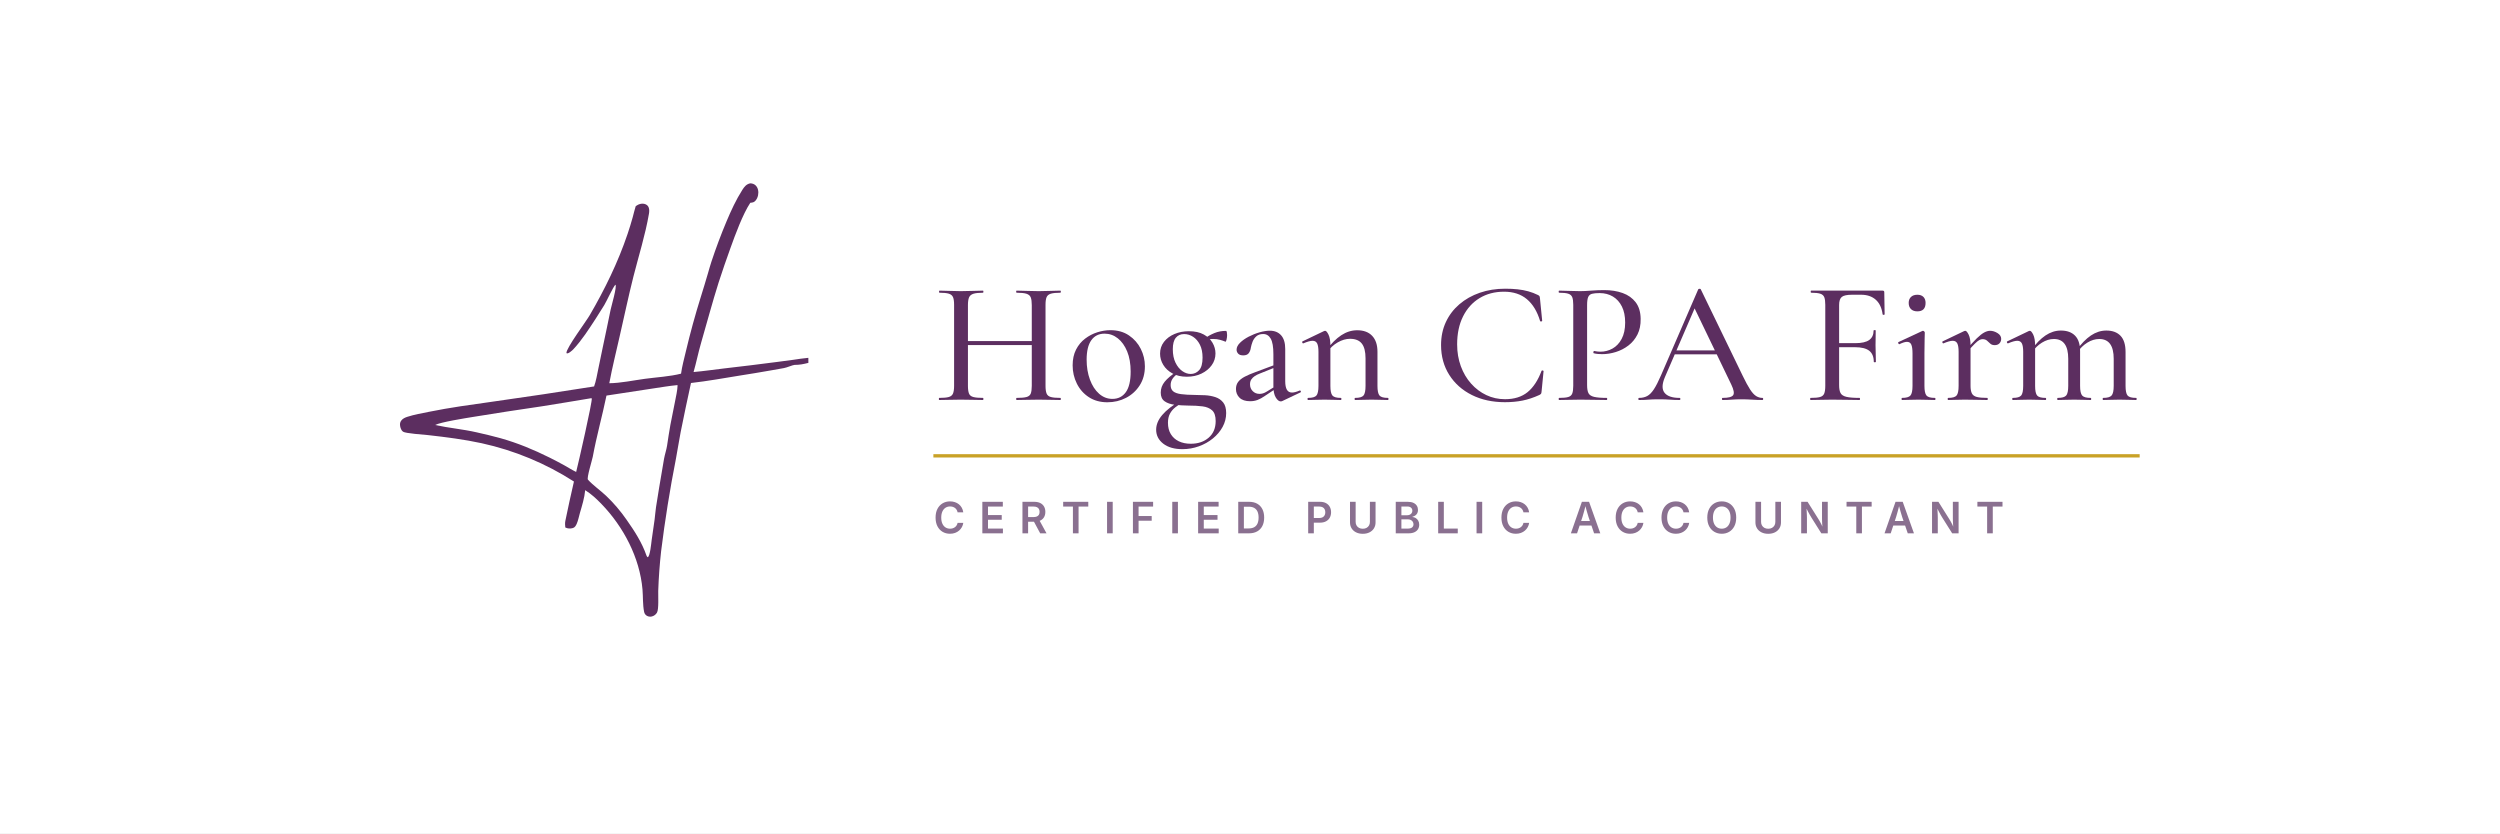
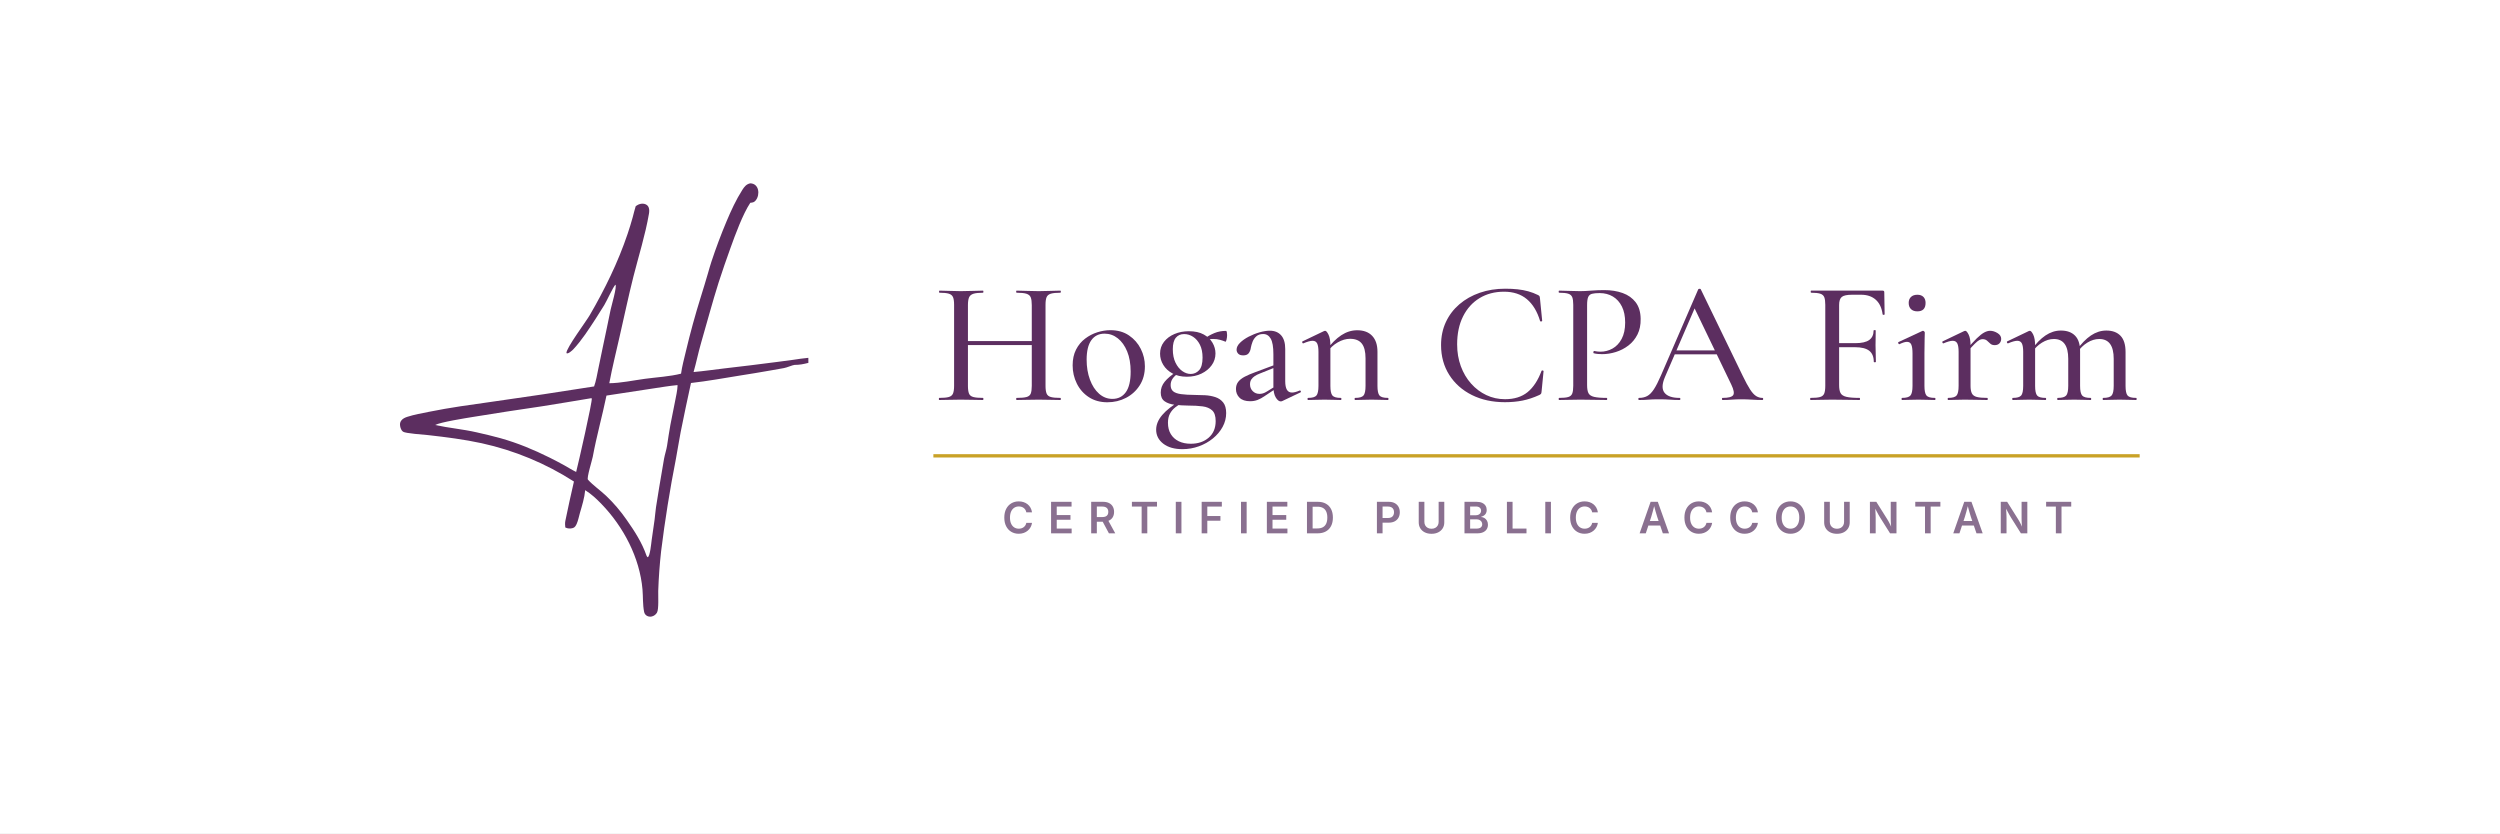
<svg xmlns="http://www.w3.org/2000/svg" width="3000" height="1000" viewBox="0 0 3000 1000">
  <rect width="3000" height="1000" fill="#ffffff" />
  <g fill="#5C2E60" transform="translate(480,220.0) scale(0.6474668)">
    <path fill-rule="evenodd" d="M648.99,0c16.6.23,18.78,21.06,10.34,31.56-3.06,3.8-5.67,4.04-10.08,4.5-13.85,20.86-27.98,59.25-36.74,83.71-7.65,21.1-14.94,42.33-21.88,63.68-11.74,36.98-21.71,74.86-32.57,112.13-5.24,17.98-8.77,36.18-13.96,54.17,18.68-1.68,37.98-4.45,56.65-6.69,32.93-3.76,65.84-7.79,98.7-12.1,9.7-1.22,19.38-2.5,29.06-3.84,9.32-1.34,18.95-2.95,28.32-3.71l.05,9.36c-9.84,2.42-15.61,3.67-25.65,3.75-2.92.02-14.67,5.12-19.7,5.9-7.99,1.24-16.72,3-24.76,4.4-19,3.36-38.04,6.52-57.1,9.48-29.69,4.81-60.53,10.4-90.37,13.76-6.64,30.18-13,60.42-19.08,90.72-3.19,16.53-5.75,33.37-8.87,50-11.16,56.66-20.3,113.71-27.4,171.02-2.7,24.43-4.49,48.95-5.35,73.51-.26,8.61,1.3,34.01-2.29,40.25-2.05,3.57-5.46,6.17-9.45,7.19-6.33,1.59-13.04-1.75-14.4-8.4-2.77-13.58-1.84-27.91-3.03-41.67-5.1-58.9-35.2-116.17-75.98-158.32-9.4-9.72-18.88-18.58-30.23-25.69-1.27,14.15-5.72,28.34-9.66,41.91-1.97,6.79-3.29,14.25-6.14,20.67-1.55,3.27-3.22,6.5-6.97,7.61-4.84,1.43-9.59,1.23-14.08-1.06-.5-3.63-.7-8.52.05-12.08,5.08-24.1,10.3-49.17,15.95-73.06-52.29-33.59-110.13-57.61-170.82-70.95-32.33-7.06-66.38-11.35-99.21-15.05-8.35-.94-42-3.06-46.78-6.4-3-2.1-4.71-6.72-5.29-10.25-.63-3.79-.31-7.16,2.04-10.29,2.88-3.84,7.14-5.66,11.56-7.08,12.71-4.09,26.69-6.5,39.79-9.17,38.87-7.92,78.23-13.23,117.49-18.75,62.95-8.85,125.81-18.28,188.58-28.3,3.43-9.19,5.83-22.9,7.8-32.69l7.95-38.32c4.98-23.79,10.15-47.59,14.92-71.43,1.22-6.09,12.27-43.34,8.85-46.14-4.14,3.86-16.47,30.97-20.6,37.7-4.9,7.97-10.39,16.8-15.66,24.88-12.88,19.73-25.69,39.96-41.81,57.24-1.74,1.86-10.48,9.92-12.71,6.83-.65-8.89,35.93-57.71,43.19-70.16,27.84-47.8,52.58-98.32,70.21-150.75,3.42-10.16,6.57-20.41,9.43-30.74,1.85-6.73,3.4-13.65,5.48-20.29.47-.39.94-.76,1.43-1.12,3.86-2.81,9.4-4.48,14.11-3.5,9.66,2.01,10.45,10.48,9.06,18.57-6.78,39.32-18.88,77.38-28.68,115.96-9.3,36.59-16.94,73.75-25.46,110.53-6.48,28.78-13.99,58.68-19.34,87.49,20.58-.15,45.36-5.39,66.06-8.19,20.83-2.82,46.75-4.3,66.92-9.54,1.94-13.88,5.61-27.26,8.84-40.89,8.07-34.08,17.33-67.86,27.77-101.29,4.41-14.46,9.03-28.87,13.15-43.42,2.05-7.25,4.12-14.5,6.45-21.67,8.39-25.39,17.78-50.44,28.14-75.09,8.4-19.96,17.58-39.93,29.23-58.23,3.72-5.85,7.49-10.64,14.54-12.15Z M513.81,373.98c.39.11.11,0,.65.61-.13,7.99-3.07,21.51-4.72,29.71-3.04,14.43-5.92,28.9-8.62,43.4-2.39,13.15-4.15,25.41-6.16,38.56-1.06,6.95-4.11,16.31-5.58,24.23-3.18,17.8-6.21,35.62-9.08,53.47-1.98,12.09-4.07,24.36-5.85,36.47-1.09,7.38-1.59,15.22-2.58,22.74-1.76,12.75-3.58,25.5-5.47,38.23-.61,4.27-3,31.36-7.52,31.53-.85-.78-1.61-1.79-1.99-2.88-8.53-24.52-22.08-45.39-37.05-66.68-11.09-16.01-23.77-30.84-37.86-44.27-10.49-9.91-24.16-19.39-33.64-29.85-2.68-2.96,7.83-36.47,8.92-42.42,7.01-38.14,17.6-75.55,25.42-113.46l86.55-13.22c14.02-2.1,30.56-4.85,44.56-6.17Z M353.78,398.34c.48-.07.92,0,1.42.03.07.1.14.2.19.31,1.75,3.85-25.43,123.11-28.91,136.23-7.48-3.61-14.4-8.02-21.63-12.09-9.06-5.02-18.22-9.84-27.49-14.46-29.78-14.79-59.04-26.98-91.14-36.02-14.58-4.11-29.13-7.36-43.87-10.79-25.96-5.94-52.07-8.09-77.15-13.64,9.36-5.32,56.89-12.77,69.53-14.87,42.62-6.96,85.3-13.54,128.04-19.76,30.27-4.63,60.74-10.06,91.01-14.95Z" />
  </g>
  <g fill="#5C2E60" transform="translate(1120.061,480) scale(0.21,-0.21)">
    <path transform="translate(0,0)" d="M562.25 542Q562.25 571 556.432 586.0Q550.614 601 532.19 607.0Q513.766 613 475.95 613Q472.95 613 472.95 619.0Q472.95 625 475.95 625Q500.338 625 531.619 623.5Q562.9 622 602.3 622Q636.1 622 668.575 623.5Q701.05 625 725.4 625Q728.4 625 728.4 619.0Q728.4 613 725.4 613Q689.68 613 671.35 607.5Q653.02 602 646.91 587.5Q640.8 573 640.8 544V81Q640.8 52 646.91 37.0Q653.02 22 671.35 17.0Q689.68 12 725.4 12Q728.4 12 728.4 6.0Q728.4 0 725.4 0Q701.05 0 668.575 1.0Q636.1 2 602.3 2Q562.9 2 531.619 1.0Q500.338 0 475.95 0Q472.95 0 472.95 6.0Q472.95 12 475.95 12Q513.766 12 532.19 17.0Q550.614 22 556.432 37.0Q562.25 52 562.25 81ZM154.95 313.75V336.8H597.3V313.75ZM118.35 81V544Q118.35 573 112.244 587.5Q106.139 602 88.291 607.5Q70.444 613 34.75 613Q32.3 613 32.3 619.0Q32.3 625 34.75 625Q59.65 625 90.755 623.5Q121.859 622 155.6 622Q195.55 622 227.128 623.5Q258.706 625 283.75 625Q285.75 625 285.75 619.0Q285.75 613 283.75 613Q246.903 613 228.48 607.0Q210.056 601 203.753 586.0Q197.451 571 197.451 542V81Q197.451 52 203.451 37.0Q209.451 22 228.267 17.0Q247.083 12 283.75 12Q285.75 12 285.75 6.0Q285.75 0 283.75 0Q257.617 0 226.584 1.0Q195.55 2 155.6 2Q121.722 2 89.961 1.0Q58.2 0 33.3 0Q31.3 0 31.3 6.0Q31.3 12 33.3 12Q69.5 12 87.65 17.0Q105.8 22 112.075 37.0Q118.35 52 118.35 81Z" />
    <path transform="translate(761.0,0)" d="M233.15 -13Q172.35 -13 127.725 16.0Q83.1 45 58.925 93.5Q34.75 142 34.75 198Q34.75 250 54.2 288.0Q73.65 326 105.825 350.5Q138 375 175.9 387.0Q213.8 399 250.7 399Q312.5 399 356.625 369.0Q400.75 339 424.2 292.0Q447.65 245 447.65 192.55Q447.65 129.9 417.975 83.675Q388.3 37.45 339.675 12.225Q291.05 -13 233.15 -13ZM262.05 6.35Q310.85 6.35 338.55 44.525Q366.25 82.7 366.25 162.5Q366.25 228.9 346.375 277.35Q326.5 325.8 292.825 352.45Q259.15 379.1 217.25 379.1Q168.35 379.1 141.525 341.625Q114.701 304.15 114.701 230.6Q114.701 167.55 133.626 116.325Q152.55 65.1 185.95 35.725Q219.35 6.35 262.05 6.35Z" />
    <path transform="translate(1243.0,0)" d="M180.35 -280.9Q110.8 -280.9 70.375 -249.4Q29.95 -217.9 29.95 -169.65Q29.95 -126.65 64.9 -85.425Q99.849 -44.2 172.049 -1.75L182.599 -13.85Q159.05 -26.25 139.6 -41.6Q120.15 -56.95 108.775 -78.175Q97.4 -99.4 97.4 -130.3Q97.4 -168.15 113.7 -194.9Q130 -221.65 159.275 -235.825Q188.55 -250 227.7 -250Q290.35 -250 330.2 -215.25Q370.05 -180.5 370.05 -120.55Q370.05 -77.75 350 -59.3Q329.95 -40.85 294.85 -36.35Q259.75 -31.85 213.1 -31.85Q172.5 -31.4 136.575 -27.225Q100.65 -23.05 78.425 -7.375Q56.2 8.3 56.2 42.2Q56.2 76.65 78.775 104.425Q101.35 132.2 145.45 160.95L155.55 152.75Q132.8 135.8 122.8 120.2Q112.8 104.6 112.8 85.25Q112.8 61.65 127.2 49.65Q141.6 37.65 172.35 33.5Q203.1 29.35 251.65 28.9Q279.05 28.9 309.625 27.225Q340.2 25.55 367.75 16.65Q395.3 7.75 412.675 -13.7Q430.05 -35.15 430.05 -74.7Q430.05 -116.6 409.775 -153.725Q389.5 -190.85 354.5 -219.475Q319.5 -248.1 274.325 -264.5Q229.15 -280.9 180.35 -280.9ZM205.6 133Q157.6 133 123.425 151.625Q89.25 170.25 70.8 200.425Q52.35 230.6 52.35 264.7Q52.35 303.4 74.675 332.225Q97 361.05 134.475 377.025Q171.95 393 216.9 393Q267.85 393 301.475 374.575Q335.1 356.15 352.025 327.05Q368.95 297.95 368.95 265.8Q368.95 228.75 347.4 198.75Q325.85 168.75 288.925 150.875Q252 133 205.6 133ZM227.2 148.8Q255.45 148.8 275.3 170.175Q295.15 191.55 295.15 242.2Q295.15 286 280.1 315.775Q265.05 345.55 241.075 361.15Q217.1 376.75 189.95 376.75Q159.9 376.75 142.525 355.925Q125.15 335.1 125.15 290.3Q125.15 244.55 140.675 212.925Q156.2 181.3 179.55 165.05Q202.9 148.8 227.2 148.8ZM301.45 316.3 302.35 349.4Q333.8 370.55 363.475 382.725Q393.15 394.9 429.05 394.9Q432.4 394.9 433.9 387.45Q435.4 380 435.4 370.75Q435.4 358.95 432.225 344.975Q429.05 331 425.05 333.45Q413.1 338.7 395.2 343.75Q377.3 348.8 356 348.8Q343.45 348.8 332.225 347.025Q321 345.25 309.1 341.35Z" />
    <path transform="translate(1678.0,0)" d="M315.7 -6Q311.7 -8 306.8 -8Q292.1 -8 278.5 14.35Q264.9 36.7 264.9 78.95V261.6Q264.9 324.05 249.675 350.525Q234.45 377 206.8 377Q181.8 377 167.1 363.7Q152.4 350.4 145.7 332.5Q139 314.6 136.35 300.5Q133.9 281.05 124.4 268Q114.9 254.95 92.65 254.95Q72.7 254.95 63.625 264.85Q54.55 274.75 54.55 287.45Q54.55 307.6 74.125 326.9Q93.7 346.2 123.675 361.875Q153.65 377.55 186.125 386.775Q218.6 396 244.5 396Q285.5 396 309 369.725Q332.5 343.45 332.5 291.6V108Q332.5 75.15 341.9 58.875Q351.3 42.6 371.4 42.6Q388.15 42.6 414.7 54Q419.25 56 421.475 50.5Q423.7 45 418.7 43ZM131.95 -7Q91.8 -7 71.4 13.05Q51 33.1 51 62.8Q51 87 63.775 103.675Q76.55 120.35 101.425 133.325Q126.3 146.3 161.15 158.95L274.9 201.45L277.8 187.55L187.251 151.1Q172.101 145.35 159.301 137.2Q146.501 129.05 138.901 117.65Q131.3 106.25 131.3 89.85Q131.3 66.05 146.925 50.525Q162.55 35 185.6 35Q195.25 35 205.225 37.825Q215.2 40.65 229.05 49.3L288.4 86.05L289.95 72.25L217.2 23.9Q193.55 7.45 174.1 0.225Q154.65 -7 131.95 -7Z" />
    <path transform="translate(2098.0,0)" d="M311.85 0Q308.85 0 308.85 6.0Q308.85 12 311.85 12Q348.35 12 359.9 25.675Q371.45 39.35 371.45 81V237.65Q371.45 295.5 350.025 322.6Q328.6 349.7 282.75 349.7Q248.35 349.7 212.45 329.2Q176.55 308.7 152.05 272.8L147.6 284.8Q189.2 341.4 232.65 369.975Q276.1 398.55 323.7 398.55Q379.15 398.55 409.375 366.575Q439.6 334.6 439.6 275.75V81Q439.6 39.35 451.1 25.675Q462.6 12 499.65 12Q502.65 12 502.65 6.0Q502.65 0 499.65 0Q481.3 0 456.95 1.0Q432.6 2 405.8 2Q379.45 2 354.825 1.0Q330.2 0 311.85 0ZM42.85 0Q39.85 0 39.85 6.0Q39.85 12 42.85 12Q79.35 12 90.9 25.675Q102.45 39.35 102.45 81V275.6Q102.45 308.25 94.9 323.3Q87.35 338.35 68.7 338.35Q59.15 338.35 46.05 334.575Q32.95 330.8 16.3 323.8Q12.3 322.35 10.025 327.8Q7.75 333.25 10.85 334.8L134.45 394Q138.25 395.45 140.35 395.45Q149.15 395.45 159.875 373.375Q170.6 351.3 170.6 309.6V81Q170.6 39.35 182.1 25.675Q193.6 12 230.65 12Q233.65 12 233.65 6.0Q233.65 0 230.65 0Q212.3 0 187.95 1.0Q163.6 2 136.8 2Q110.45 2 85.825 1.0Q61.2 0 42.85 0Z" />
    <path transform="translate(2852.0,0)" d="M416 636Q454.25 636 486.75 632.45Q519.25 628.9 547.7 620.975Q576.15 613.05 602.2 600.2Q609.55 596.65 611.5 593.25Q613.45 589.85 614.45 577.75L626.9 452.5Q626.9 450.05 621.625 448.775Q616.35 447.5 614.9 451.5Q590.2 533.6 539.25 576.225Q488.3 618.85 408.8 618.85Q329.25 618.85 268.875 582.075Q208.501 545.3 174.701 477.75Q140.901 410.2 140.901 317.75Q140.901 250.5 161.926 193.175Q182.951 135.85 220.626 93.65Q258.3 51.45 307.7 28.025Q357.1 4.6 414.4 4.6Q493.65 4.6 543.175 44.75Q592.7 84.9 623.25 166.7Q624.7 169.7 629.75 168.7Q634.8 167.7 634.8 165.25L623.65 51.15Q622.65 39.15 620.425 35.925Q618.2 32.7 610.85 28.7Q560.1 5.65 513.7 -3.45Q467.3 -12.55 413.85 -12.55Q307.5 -12.55 225.15 28.5Q142.8 69.55 95.9 143.425Q49 217.3 49 314.05Q49 386.05 76.4 445.175Q103.8 504.3 153.65 546.975Q203.5 589.65 270.3 612.825Q337.1 636 416 636Z" />
    <path transform="translate(3536.0,0)" d="M199.5 85Q199.5 55 207.1 39.5Q214.7 24 239 18.0Q263.3 12 311.45 12Q314.45 12 314.45 6.0Q314.45 0 311.45 0Q279.45 0 241.95 1.0Q204.45 2 160.45 2Q126.65 2 95.525 1.0Q64.4 0 39.5 0Q37.05 0 37.05 6.0Q37.05 12 39.5 12Q74.35 12 91.55 17.0Q108.75 22 114.575 37.0Q120.4 52 120.4 81V544Q120.4 573 114.575 587.5Q108.75 602 91.55 607.5Q74.35 613 39.5 613Q37.05 613 37.05 619.0Q37.05 625 39.5 625Q64.4 625 95.025 623.5Q125.65 622 159.45 622Q184.55 622 222.45 625.0Q260.35 628 297.65 628Q356.25 628 402.825 611.225Q449.4 594.45 477.025 558.45Q504.65 522.45 505.55 464Q506.45 411.9 487.125 373.9Q467.8 335.9 435.3 311.175Q402.8 286.45 363.575 274.225Q324.35 262 285.9 262Q274.25 262 261.75 263.0Q249.25 264 237.8 267Q234.25 268 235.525 274.5Q236.8 281 240.25 280Q248.8 278 258.525 277.0Q268.25 276 275.35 276Q312.6 276 344.85 294.0Q377.1 312 397.05 349.275Q417 386.55 417 442.65Q417 496.75 398.425 534.075Q379.85 571.4 347 591.175Q314.15 610.95 270.6 610.95Q242.7 610.95 227.25 606.775Q211.8 602.6 205.65 588.05Q199.5 573.5 199.5 542Z" />
    <path transform="translate(4033.0,0)" d="M186.95 260.899 198.65 283.399H470.7L477.7 260.899ZM704.35 12Q708.8 12 708.8 6.0Q708.8 0 704.35 0Q675.45 0 644.6 2.0Q613.75 4 585.4 4Q553.05 4 529.425 2.0Q505.8 0 477 0Q473 0 473.0 6.0Q473 12 477 12Q526.25 12 537.15 27.675Q548.05 43.35 526.35 88.5L310.7 536.249L343.2 584.3L147.5 131.55Q121.6 71 144.85 41.5Q168.1 12 230.7 12Q235.7 12 235.7 6.0Q235.7 0 230.7 0Q200.7 0 175.7 2.0Q150.7 4 112.7 4Q75.9 4 53.5 2.0Q31.1 0 -0.7 0Q-4.7 0 -4.7 6.0Q-4.7 12 -0.7 12Q26.3 12 46.075 22.675Q65.85 33.35 84.25 61.375Q102.65 89.4 124.9 141L337.5 632.3Q339.05 635.3 345.125 635.525Q351.2 635.75 352.2 632.3L592.3 137Q615.75 88.35 633.525 60.85Q651.3 33.35 668.175 22.675Q685.05 12 704.35 12Z" />
    <path transform="translate(4973.0,0)" d="M39.5 0Q37.05 0 37.05 6.0Q37.05 12 39.5 12Q75.7 12 93.575 17.0Q111.45 22 117.5 37.0Q123.55 52 123.55 81V544Q123.55 573 117.725 587.5Q111.9 602 94.7 607.5Q77.5 613 42.65 613Q40.2 613 40.2 619.0Q40.2 625 42.65 625H451.25Q460.7 625 460.7 616L462.7 489.6Q462.7 487.05 457.425 486.6Q452.15 486.15 451.25 489.15Q444.05 544.3 412.1 572.9Q380.15 601.5 328.05 601.5H276.6Q233.4 601.5 218.025 589.05Q202.65 576.6 202.65 543V85Q202.65 55 210.925 39.5Q219.2 24 244.4 18.0Q269.6 12 319.55 12Q322.1 12 322.1 6.0Q322.1 0 319.55 0Q286.65 0 248.25 1.0Q209.85 2 161.8 2Q128 2 96.2 1.0Q64.4 0 39.5 0ZM400.7 218.05Q400.7 260.8 374.925 281.275Q349.15 301.75 292.35 301.75H165.05V324.8H295Q350.15 324.8 374.925 343.05Q399.7 361.3 399.7 397.4Q399.7 399.4 405.7 399.4Q411.7 399.4 411.7 397.4Q411.7 366.15 411.2 349.025Q410.7 331.9 410.7 313Q410.7 289.65 411.7 267.025Q412.7 244.4 412.7 218.05Q412.7 215.6 406.7 215.6Q400.7 215.6 400.7 218.05Z" />
    <path transform="translate(5486.0,0)" d="M48.9 0Q46.45 0 46.45 6.0Q46.45 12 48.9 12Q85.4 12 97.225 25.675Q109.05 39.35 109.05 81V265.5Q109.05 300.15 102.275 316.2Q95.5 332.25 77.4 332.25Q69.3 332.25 58.7 328.975Q48.1 325.7 34.35 319.05Q30.35 318.05 27.85 323.775Q25.35 329.5 28.9 331.05L165.05 394.45Q167.6 395.45 168.6 395.45Q171.95 395.45 175.575 392.1Q179.2 388.75 179.2 385.3Q179.2 376.05 178.2 346.125Q177.2 316.2 177.2 266.95V81Q177.2 39.35 188.7 25.675Q200.2 12 237.25 12Q240.25 12 240.25 6.0Q240.25 0 237.25 0Q218.9 0 194.55 1.0Q170.2 2 142.85 2Q116.5 2 92.15 1.0Q67.8 0 48.9 0ZM136.65 506.55Q113.6 506.55 100.4 519.25Q87.2 531.95 87.2 554.9Q87.2 576.5 100.4 588.975Q113.6 601.45 136.65 601.45Q159.15 601.45 171.4 588.975Q183.65 576.5 183.65 554.9Q183.65 506.55 136.65 506.55Z" />
    <path transform="translate(5756.0,0)" d="M148.9 271 143.1 282.35Q181 327.9 206.075 352.175Q231.15 376.45 249.05 385.95Q266.95 395.45 282.5 395.45Q303.5 395.45 324.625 382.425Q345.75 369.4 345.75 349.35Q345.75 334.4 336 323.925Q326.25 313.45 308.65 313.45Q292.6 313.45 283.2 322.25Q273.8 331.05 264.475 339.35Q255.15 347.65 238.6 347.65Q230.5 347.65 220.9 342.6Q211.3 337.55 194.7 321.3Q178.1 305.05 148.9 271ZM42.85 0Q39.85 0 39.85 6.0Q39.85 12 42.85 12Q79.35 12 90.9 25.675Q102.45 39.35 102.45 81V275.6Q102.45 308.25 94.9 323.3Q87.35 338.35 68.7 338.35Q59.15 338.35 46.05 334.575Q32.95 330.8 16.3 323.8Q12.3 322.35 10.025 327.8Q7.75 333.25 10.85 334.8L134.45 394Q138.25 395.45 140.35 395.45Q149.15 395.45 159.875 373.375Q170.6 351.3 170.6 309.6V81Q170.6 53.35 178.05 38.125Q185.5 22.9 206.1 17.45Q226.7 12 265.65 12Q269.1 12 269.1 6.0Q269.1 0 265.65 0Q240.3 0 207.175 1.0Q174.05 2 136.8 2Q110.45 2 85.825 1.0Q61.2 0 42.85 0Z" />
    <path transform="translate(6125.0,0)" d="M559.1 0Q556.65 0 556.65 6.0Q556.65 12 559.1 12Q595.6 12 607.65 25.675Q619.7 39.35 619.7 81V235.45Q619.7 348.6 537 348.6Q502.7 348.6 469.025 327.825Q435.35 307.05 411.3 271.7L406.85 283.7Q447.45 340.3 489.4 368.6Q531.35 396.9 577.5 396.9Q629.95 396.9 658.675 366.95Q687.4 337 687.4 274.1V81Q687.4 39.35 698.9 25.675Q710.4 12 747.45 12Q750.9 12 750.9 6.0Q750.9 0 747.45 0Q729.1 0 704.75 1.0Q680.4 2 653.05 2Q626.7 2 602.35 1.0Q578 0 559.1 0ZM299.85 0Q296.85 0 296.85 6.0Q296.85 12 299.85 12Q336.35 12 348.125 25.675Q359.9 39.35 359.9 81V235.45Q359.9 348.6 277.75 348.6Q243.45 348.6 209.775 327.825Q176.1 307.05 152.05 271.7L147.6 283.7Q187.65 340.3 229.6 368.6Q271.55 396.9 317.7 396.9Q370.15 396.9 398.875 367.625Q427.6 338.35 427.6 279.05V81Q427.6 39.35 439.375 25.675Q451.15 12 488.2 12Q491.1 12 491.1 6.0Q491.1 0 488.2 0Q469.3 0 445.225 1.0Q421.15 2 393.8 2Q367.45 2 342.825 1.0Q318.2 0 299.85 0ZM42.85 0Q39.85 0 39.85 6.0Q39.85 12 42.85 12Q79.35 12 90.9 25.675Q102.45 39.35 102.45 81V275.6Q102.45 308.25 94.9 323.3Q87.35 338.35 68.7 338.35Q59.15 338.35 46.05 334.575Q32.95 330.8 16.3 323.8Q12.3 322.35 10.025 327.8Q7.75 333.25 10.85 334.8L134.45 394Q138.25 395.45 140.35 395.45Q149.15 395.45 159.875 373.375Q170.6 351.3 170.6 309.6V81Q170.6 39.35 182.1 25.675Q193.6 12 230.65 12Q233.65 12 233.65 6.0Q233.65 0 230.65 0Q212.3 0 187.95 1.0Q163.6 2 136.8 2Q110.45 2 85.825 1.0Q61.2 0 42.85 0Z" />
  </g>
  <rect x="1120.061" y="545" width="1447.53" height="4" fill="#C9A227" />
-   <g fill="#8A7090" transform="translate(1120.061,640) scale(0.02539062,-0.02539062)">
+   <g fill="#8A7090" transform="translate(1202.54,640) scale(0.02539062,-0.02539062)">
    <path transform="translate(0,0)" d="M784.8 -20Q589.12 -20 434.94 70.88Q280.76 161.76 192.021 332.9Q103.281 504.04 103.281 744Q103.281 985.32 192.561 1156.64Q281.84 1327.96 436.2 1418.98Q590.56 1510 784.8 1510Q907.16 1510 1013.779 1475.38Q1120.399 1440.76 1203.639 1374.2Q1286.879 1307.64 1340.919 1211.921Q1394.959 1116.201 1412.799 994.001H1143.602Q1131.202 1060.562 1099.542 1111.722Q1067.881 1162.882 1020.841 1198.562Q973.801 1234.242 914.9 1252.443Q856 1270.643 789.12 1270.643Q666.999 1270.643 572.499 1209.302Q477.998 1147.962 424.718 1030.501Q371.437 913.041 371.437 744Q371.437 573.439 425.398 456.159Q479.358 338.878 573.499 279.118Q667.639 219.357 788.4 219.357Q855.28 219.357 914 237.878Q972.721 256.398 1020.121 291.758Q1067.521 327.118 1099.542 378.598Q1131.562 430.078 1144.322 495.999H1413.519Q1398.839 388.839 1348.219 295.599Q1297.598 202.359 1215.978 131.159Q1134.359 59.959 1025.579 19.98Q916.799 -20 784.8 -20Z" />
    <path transform="translate(2164.36,0)" d="M149.761 0V1490H1117.519V1265.122H416.798V863.359H1065.999V641.361H416.798V224.878H1121.839V0Z" />
    <path transform="translate(4059.72,0)" d="M149.761 0V1490H707.279Q878.399 1490 995.219 1430.14Q1112.039 1370.28 1171.939 1262.86Q1231.839 1155.44 1231.839 1013.441Q1231.839 870.721 1171.399 765.841Q1110.959 660.961 993.199 604.001Q875.44 547.041 702.88 547.041H305.439V768.239H667.601Q769.041 768.239 833.162 796.799Q897.282 825.36 928.122 880.04Q958.962 934.72 958.962 1013.441Q958.962 1093.441 928.122 1149.761Q897.282 1206.082 832.842 1236.282Q768.401 1266.482 666.321 1266.482H416.798V0ZM987.762 0 626.322 675.68H918.079L1286.959 0Z" />
    <path transform="translate(6051.08,0)" d="M82.881 1265.122V1490H1269.358V1265.122H810.278V0H543.241V1265.122Z" />
    <path transform="translate(8058.44,0)" d="M416.798 1490V0H149.761V1490Z" />
    <path transform="translate(9280.8,0)" d="M149.761 0V1490H1103.679V1265.122H416.798V817.76H1037.119V595.762H416.798V0Z" />
    <path transform="translate(11140.16,0)" d="M416.798 1490V0H149.761V1490Z" />
    <path transform="translate(12362.52,0)" d="M149.761 0V1490H1117.519V1265.122H416.798V863.359H1065.999V641.361H416.798V224.878H1121.839V0Z" />
    <path transform="translate(14257.88,0)" d="M654 0H276.72V231.357H640.56Q797.001 231.357 901.741 288.438Q1006.482 345.518 1059.002 460.219Q1111.522 574.92 1111.522 746.56Q1111.522 917.28 1058.962 1031.021Q1006.402 1144.762 903.501 1201.702Q800.601 1258.643 647.76 1258.643H269.44V1490H664Q886.32 1490 1045.32 1400.82Q1204.319 1311.64 1289.879 1144.96Q1375.439 978.28 1375.439 746.56Q1375.439 513.92 1289.739 346.6Q1204.039 179.28 1042.52 89.64Q881 0 654 0ZM416.798 1490V0H149.761V1490Z" />
    <path transform="translate(17563.6,0)" d="M149.761 0V1490H707.279Q878.399 1490 995.219 1425.78Q1112.039 1361.56 1171.939 1250.24Q1231.839 1138.92 1231.839 996.561Q1231.839 853.841 1171.399 742.781Q1110.959 631.721 993.199 567.901Q875.44 504.081 702.88 504.081H333.6V723.999H667.601Q769.041 723.999 833.482 759.099Q897.922 794.2 928.442 855.88Q958.962 917.56 958.962 996.561Q958.962 1076.281 928.442 1137.141Q897.922 1198.002 833.162 1232.242Q768.401 1266.482 666.321 1266.482H416.798V0Z" />
    <path transform="translate(19539.96,0)" d="M754 -21.84Q572.241 -21.84 436.061 46.62Q299.881 115.08 224.821 236.7Q149.761 358.32 149.761 517.44V1490H416.798V539.279Q416.798 445.599 458.358 372.898Q499.919 300.198 575.499 258.498Q651.08 216.797 754 216.797Q857.281 216.797 932.722 258.498Q1008.162 300.198 1049.402 372.898Q1090.643 445.599 1090.643 539.279V1490H1357.679V517.44Q1357.679 358.32 1282.44 236.7Q1207.2 115.08 1071.48 46.62Q935.76 -21.84 754 -21.84Z" />
    <path transform="translate(21702.32,0)" d="M149.761 0V1490H720.24Q881.279 1490 987.999 1439.2Q1094.719 1388.4 1147.639 1301.06Q1200.559 1213.72 1200.559 1103.28Q1200.559 1012.319 1165.839 947.84Q1131.119 883.36 1072.379 843.3Q1013.639 803.24 940.719 785.6V770.88Q1020.079 767.24 1092.819 723.06Q1165.559 678.88 1212.059 598.78Q1258.559 518.68 1258.559 406Q1258.559 290.4 1202.919 198.42Q1147.279 106.44 1034.759 53.22Q922.239 0 751.279 0ZM416.798 223.438H709.2Q856.922 223.438 922.502 280.358Q988.082 337.279 988.082 425.999Q988.082 493.079 955.122 546.54Q922.162 600 861.661 631.16Q801.161 662.321 717.76 662.321H416.798ZM416.798 854.719H686.48Q756.761 854.719 812.941 880.819Q869.122 906.92 901.722 955.06Q934.322 1003.2 934.322 1069.041Q934.322 1155.601 873.302 1211.802Q812.281 1268.002 692.48 1268.002H416.798Z" />
    <path transform="translate(23707.68,0)" d="M149.761 0V1490H416.798V224.878H1075.119V0Z" />
    <path transform="translate(25521.04,0)" d="M416.798 1490V0H149.761V1490Z" />
    <path transform="translate(26743.4,0)" d="M784.8 -20Q589.12 -20 434.94 70.88Q280.76 161.76 192.021 332.9Q103.281 504.04 103.281 744Q103.281 985.32 192.561 1156.64Q281.84 1327.96 436.2 1418.98Q590.56 1510 784.8 1510Q907.16 1510 1013.779 1475.38Q1120.399 1440.76 1203.639 1374.2Q1286.879 1307.64 1340.919 1211.921Q1394.959 1116.201 1412.799 994.001H1143.602Q1131.202 1060.562 1099.542 1111.722Q1067.881 1162.882 1020.841 1198.562Q973.801 1234.242 914.9 1252.443Q856 1270.643 789.12 1270.643Q666.999 1270.643 572.499 1209.302Q477.998 1147.962 424.718 1030.501Q371.437 913.041 371.437 744Q371.437 573.439 425.398 456.159Q479.358 338.878 573.499 279.118Q667.639 219.357 788.4 219.357Q855.28 219.357 914 237.878Q972.721 256.398 1020.121 291.758Q1067.521 327.118 1099.542 378.598Q1131.562 430.078 1144.322 495.999H1413.519Q1398.839 388.839 1348.219 295.599Q1297.598 202.359 1215.978 131.159Q1134.359 59.959 1025.579 19.98Q916.799 -20 784.8 -20Z" />
    <path transform="translate(30079.12,0)" d="M49.84 0 569.961 1490H909.476L1440.557 0H1147.681L883.158 773.844Q844.439 894.003 802.159 1045.302Q759.879 1196.601 708.839 1390.2H764.998Q715.318 1195.321 674.558 1042.742Q633.798 890.163 597.719 773.844L341.836 0ZM352.799 369.202V584.16H1137.598V369.202Z" />
    <path transform="translate(32143.48,0)" d="M784.8 -20Q589.12 -20 434.94 70.88Q280.76 161.76 192.021 332.9Q103.281 504.04 103.281 744Q103.281 985.32 192.561 1156.64Q281.84 1327.96 436.2 1418.98Q590.56 1510 784.8 1510Q907.16 1510 1013.779 1475.38Q1120.399 1440.76 1203.639 1374.2Q1286.879 1307.64 1340.919 1211.921Q1394.959 1116.201 1412.799 994.001H1143.602Q1131.202 1060.562 1099.542 1111.722Q1067.881 1162.882 1020.841 1198.562Q973.801 1234.242 914.9 1252.443Q856 1270.643 789.12 1270.643Q666.999 1270.643 572.499 1209.302Q477.998 1147.962 424.718 1030.501Q371.437 913.041 371.437 744Q371.437 573.439 425.398 456.159Q479.358 338.878 573.499 279.118Q667.639 219.357 788.4 219.357Q855.28 219.357 914 237.878Q972.721 256.398 1020.121 291.758Q1067.521 327.118 1099.542 378.598Q1131.562 430.078 1144.322 495.999H1413.519Q1398.839 388.839 1348.219 295.599Q1297.598 202.359 1215.978 131.159Q1134.359 59.959 1025.579 19.98Q916.799 -20 784.8 -20Z" />
    <path transform="translate(34307.84,0)" d="M784.8 -20Q589.12 -20 434.94 70.88Q280.76 161.76 192.021 332.9Q103.281 504.04 103.281 744Q103.281 985.32 192.561 1156.64Q281.84 1327.96 436.2 1418.98Q590.56 1510 784.8 1510Q907.16 1510 1013.779 1475.38Q1120.399 1440.76 1203.639 1374.2Q1286.879 1307.64 1340.919 1211.921Q1394.959 1116.201 1412.799 994.001H1143.602Q1131.202 1060.562 1099.542 1111.722Q1067.881 1162.882 1020.841 1198.562Q973.801 1234.242 914.9 1252.443Q856 1270.643 789.12 1270.643Q666.999 1270.643 572.499 1209.302Q477.998 1147.962 424.718 1030.501Q371.437 913.041 371.437 744Q371.437 573.439 425.398 456.159Q479.358 338.878 573.499 279.118Q667.639 219.357 788.4 219.357Q855.28 219.357 914 237.878Q972.721 256.398 1020.121 291.758Q1067.521 327.118 1099.542 378.598Q1131.562 430.078 1144.322 495.999H1413.519Q1398.839 388.839 1348.219 295.599Q1297.598 202.359 1215.978 131.159Q1134.359 59.959 1025.579 19.98Q916.799 -20 784.8 -20Z" />
    <path transform="translate(36472.2,0)" d="M787.6 -20Q592.28 -20 437.38 70.88Q282.48 161.76 192.881 332.9Q103.281 504.04 103.281 744Q103.281 985.32 192.881 1156.64Q282.48 1327.96 437.38 1418.98Q592.28 1510 787.6 1510Q982.92 1510 1137.319 1418.98Q1291.719 1327.96 1381.179 1156.64Q1470.639 985.32 1470.639 744Q1470.639 503.68 1381.179 332.54Q1291.719 161.4 1137.319 70.7Q982.92 -20 787.6 -20ZM787.6 219.357Q909.08 219.357 1002.541 279.658Q1096.001 339.958 1149.242 457.239Q1202.482 574.519 1202.482 744Q1202.482 915.121 1149.242 1032.581Q1096.001 1150.042 1002.541 1210.342Q909.08 1270.643 787.6 1270.643Q665.839 1270.643 572.059 1210.022Q478.278 1149.402 424.858 1031.941Q371.437 914.481 371.437 744Q371.437 574.519 424.858 457.559Q478.278 340.598 572.059 279.978Q665.839 219.357 787.6 219.357Z" />
    <path transform="translate(38701.56,0)" d="M754 -21.84Q572.241 -21.84 436.061 46.62Q299.881 115.08 224.821 236.7Q149.761 358.32 149.761 517.44V1490H416.798V539.279Q416.798 445.599 458.358 372.898Q499.919 300.198 575.499 258.498Q651.08 216.797 754 216.797Q857.281 216.797 932.722 258.498Q1008.162 300.198 1049.402 372.898Q1090.643 445.599 1090.643 539.279V1490H1357.679V517.44Q1357.679 358.32 1282.44 236.7Q1207.2 115.08 1071.48 46.62Q935.76 -21.84 754 -21.84Z" />
    <path transform="translate(40863.92,0)" d="M149.761 0V1490H451.518L967.162 669.475Q999.081 618.435 1035.241 553.955Q1071.401 489.476 1110.181 409.816Q1148.961 330.156 1187.321 233.117H1157.441Q1149.881 317.317 1144.621 405.896Q1139.361 494.476 1136.562 573.976Q1133.762 653.475 1133.762 708.475V1490H1405.118V0H1102.081L637.318 738.564Q593.479 809.804 554.179 878.784Q514.879 947.763 469.939 1034.883Q424.999 1122.003 361.198 1245.123H398.718Q404.798 1136.283 410.058 1038.683Q415.318 941.084 418.538 864.244Q421.758 787.404 421.758 739.844V0Z" />
    <path transform="translate(43074.28,0)" d="M82.881 1265.122V1490H1269.358V1265.122H810.278V0H543.241V1265.122Z" />
    <path transform="translate(44902.64,0)" d="M49.84 0 569.961 1490H909.476L1440.557 0H1147.681L883.158 773.844Q844.439 894.003 802.159 1045.302Q759.879 1196.601 708.839 1390.2H764.998Q715.318 1195.321 674.558 1042.742Q633.798 890.163 597.719 773.844L341.836 0ZM352.799 369.202V584.16H1137.598V369.202Z" />
    <path transform="translate(47048,0)" d="M149.761 0V1490H451.518L967.162 669.475Q999.081 618.435 1035.241 553.955Q1071.401 489.476 1110.181 409.816Q1148.961 330.156 1187.321 233.117H1157.441Q1149.881 317.317 1144.621 405.896Q1139.361 494.476 1136.562 573.976Q1133.762 653.475 1133.762 708.475V1490H1405.118V0H1102.081L637.318 738.564Q593.479 809.804 554.179 878.784Q514.879 947.763 469.939 1034.883Q424.999 1122.003 361.198 1245.123H398.718Q404.798 1136.283 410.058 1038.683Q415.318 941.084 418.538 864.244Q421.758 787.404 421.758 739.844V0Z" />
    <path transform="translate(49258.36,0)" d="M82.881 1265.122V1490H1269.358V1265.122H810.278V0H543.241V1265.122Z" />
  </g>
</svg>
